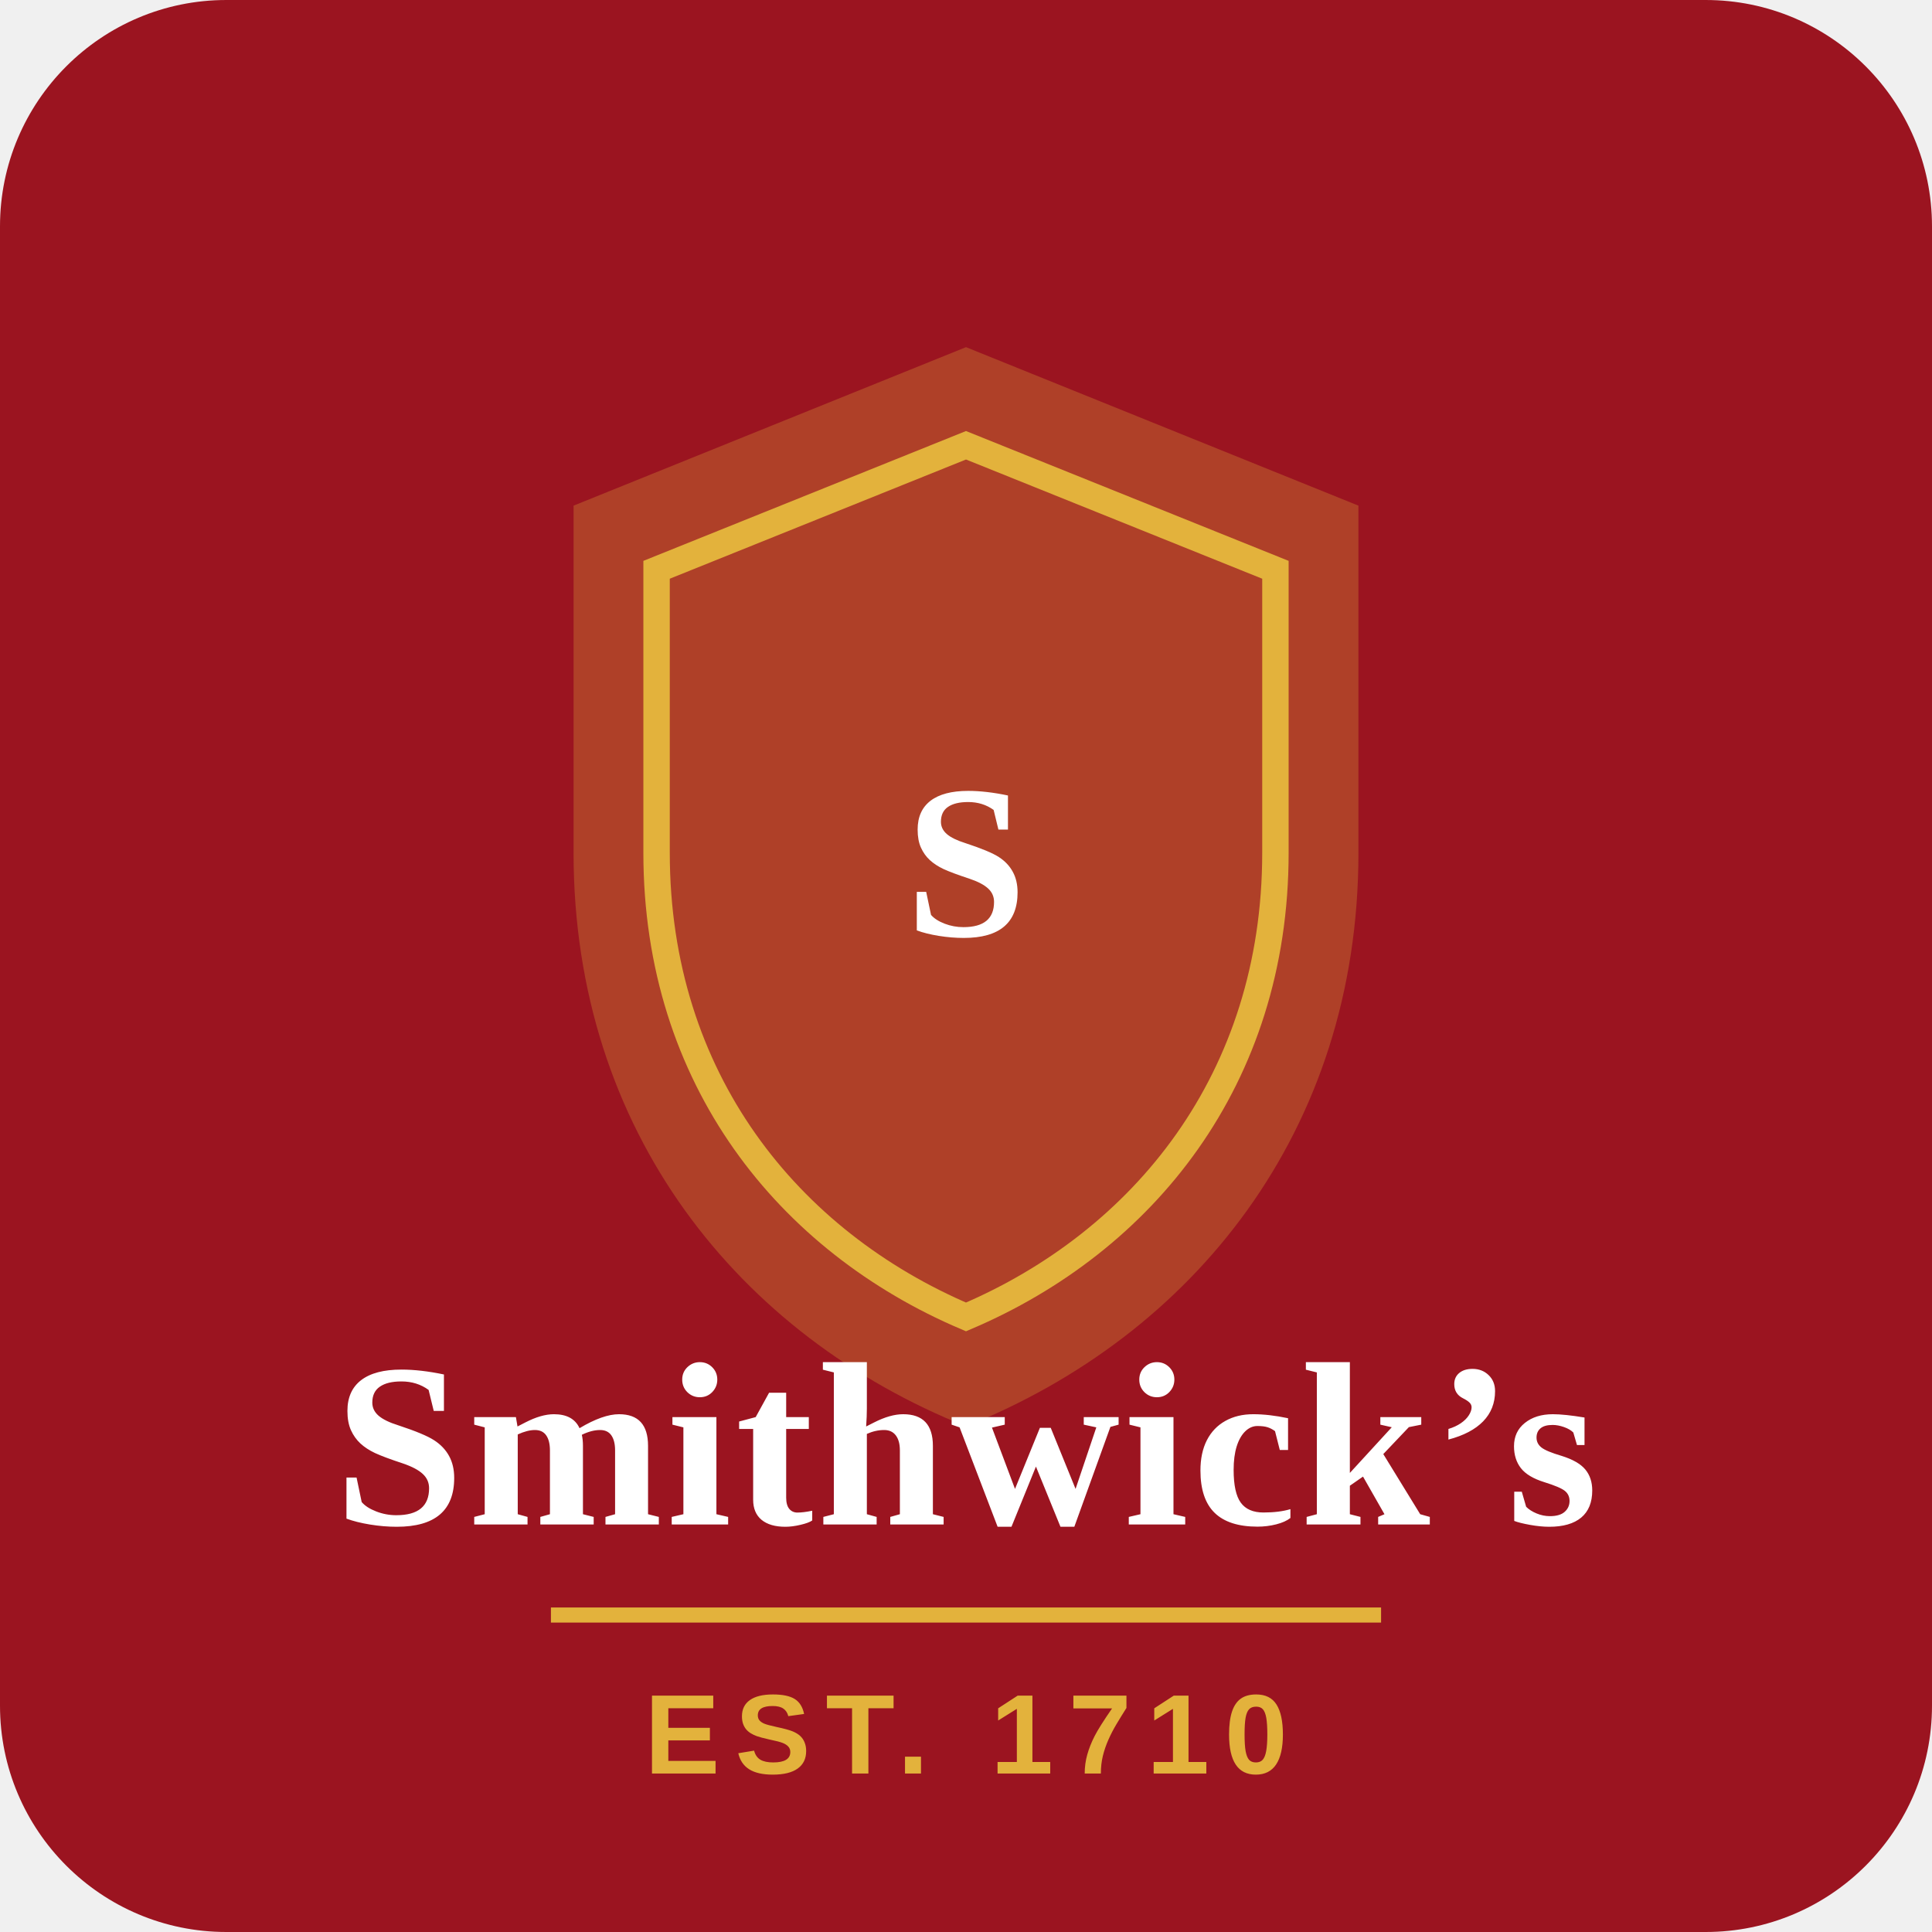
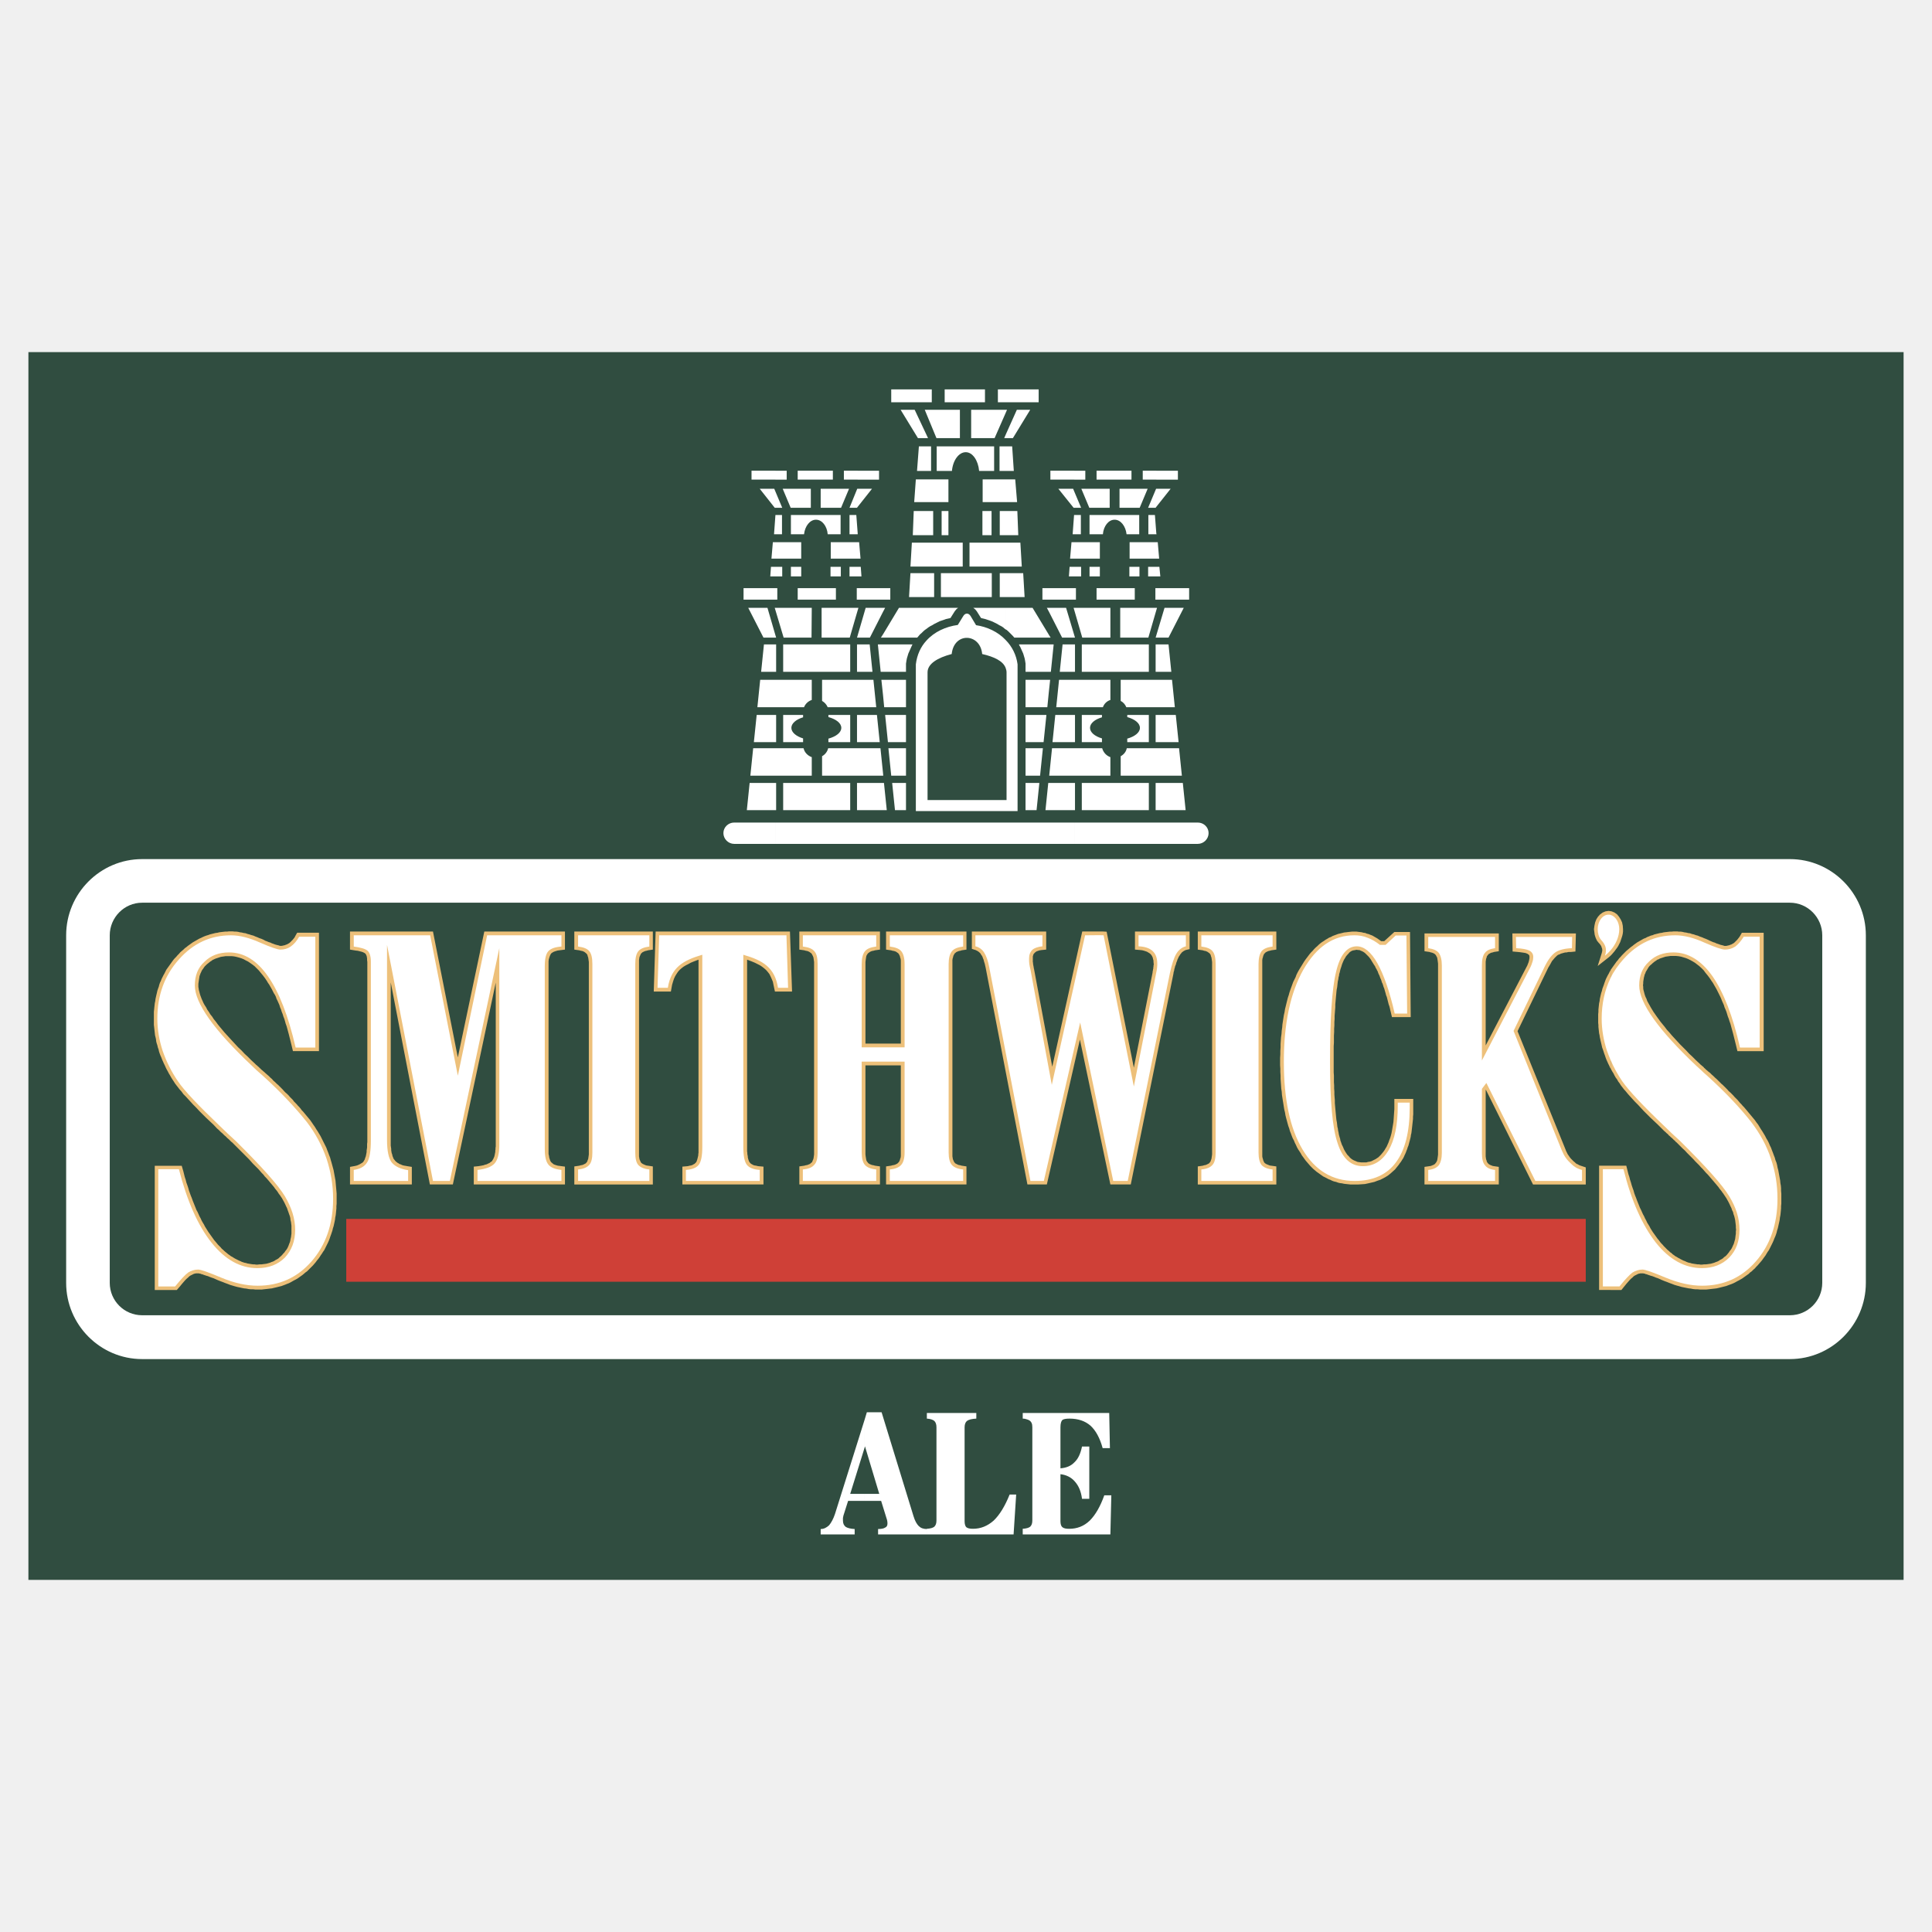
- <svg xmlns="http://www.w3.org/2000/svg" viewBox="0 0 512 512" role="img" aria-label="Smithwick's Irish Red Ale">
-   <rect width="512" height="512" rx="60" fill="#9b1420" />
-   <g fill="#e3b23c">
-     <path d="M256 92 l104 42 v92 c0 74 -44 128 -104 152 -60 -24 -104 -78 -104 -152 v-92 Z" opacity="0.28" />
-     <path d="M256 118 l82 33 v75 c0 60 -35 103 -82 123 -47 -20 -82 -63 -82 -123 v-75 Z" fill="none" stroke="#e3b23c" stroke-width="7" />
-   </g>
-   <g text-anchor="middle" font-family="Georgia, 'Times New Roman', serif" font-weight="700">
-     <text x="256" y="248" font-size="58" fill="#ffffff">S</text>
-     <text x="256" y="404" font-size="62" fill="#ffffff" letter-spacing="1">Smithwick’s</text>
-   </g>
-   <rect x="146" y="426" width="220" height="4" fill="#e3b23c" />
-   <g text-anchor="middle" font-family="Arial, Helvetica, sans-serif" font-weight="700">
-     <text x="256" y="470" font-size="30" fill="#e3b23c" letter-spacing="4">EST. 1710</text>
+ <svg xmlns="http://www.w3.org/2000/svg" width="2500" height="2500" viewBox="0 0 192.756 192.756">
+   <g fill-rule="evenodd" clip-rule="evenodd">
+     <path fill="#304d40" d="M2.834 35.13h187.088v122.495H2.834z" />
+     <path fill="#fff" d="M115.367 84.194v-2.128h4.139c.586 0 1.076.468 1.076 1.052s-.49 1.076-1.076 1.076zm0-3.367v-2.713h2.643l.281 2.713zm0-3.438v-2.736h2.268l.281 2.736zm0-3.345v-2.713h1.941l.281 2.713zm0-3.484v-2.736h1.566l.281 2.736zm0-3.531v-2.736h1.217l.279 2.736zm0-3.415v-.234l.818-2.736h1.918l-1.52 2.97zm0-2.736.07-.234h-.07zm0-1.052V58.68h3.273v1.146zm0-2.316v-.958h.305l.094.958zm0-1.777v-1.637h.141l.141 1.637zm0-2.432v-.07l.023.07zm0-2.736v-1.801h1.428zm0-2.712v-.889h2.152v.889zm-8.185 10.827h.164v1.146h-.164zm8.185-11.717v.889h-1.355v-.889zm0 1.801v1.801l-.07.094h-.748l.795-1.895zm0 4.467v.07h-.795v-1.918h.654zm0 .865v1.637h-2.666v-1.637zm0 2.456v.958h-.818v-.958zm0 2.128v1.146h-.094V58.68zm0 1.964v.234l-.795 2.736h-2.807v-2.97zm0 2.736-.07.234h.07zm0 .912v2.736h-.07v-2.736zm0 3.532v2.736h-2.994a1.22 1.22 0 0 0-.561-.631v-2.105zm0 3.508v2.713h-.07v-2.713zm0 3.321v2.736h-3.555v-1.941c.305-.164.537-.444.607-.795zm0 3.461v2.713h-.07v-2.713zm0 3.952v2.128h-8.186v-2.128zm-8.185-1.239v-2.713h.07v2.713zm0-3.438v-2.736h2.783c.117.421.422.748.818.888v1.848zm0-3.345v-2.713h.07v2.713zm0-3.484v-2.736h3.602v2.011a1.16 1.16 0 0 0-.748.725zm0-3.531v-2.736h.07v2.736zm0-3.415v-.234l.07.234zm0-2.736.795 2.736h2.807v-2.97h-3.602zm0-3.368v-.958h.68v.958zm0-1.777v-1.637h2.551v1.637zm0-2.432v-1.918h.656v1.918zm0-2.642v-1.614l.68 1.614zm0-2.806v-.889h1.1v.889zm2.222 10.827h3.812v1.146h-3.812zm-1.472 19.434h6.688v2.713h-6.688zm4.535-6.782h2.152v2.713h-2.152v-.351c.75-.211 1.264-.608 1.264-1.076s-.514-.865-1.264-1.076zm-4.535 0h2.01v.234c-.725.21-1.191.608-1.191 1.052s.467.842 1.191 1.053v.374h-2.01zm0-7.04h6.688v2.736h-6.688zm1.472-17.329h3.484v.889h-3.484zm-.724 3.696-.795-1.895h2.828v1.895zm5.027 0 .795-1.895h-2.807v1.895zm-5.004.724h4.957v1.918h-1.262c-.096-.818-.586-1.45-1.193-1.45s-1.1.632-1.17 1.45h-1.332zm1.029 5.169h-1.029v.958h1.029zm2.946 0h1.006v.958h-1.006zm-8.045 2.128h2.549v1.146h-2.549zm2.549-11.717v.889h-2.385v-.889zm0 2.082v1.614h-.07l-1.52-1.895h1.475zm0 2.338v1.918h-.164l.141-1.918zm0 2.713v1.637h-.42l.141-1.637zm0 2.456v.958h-.537l.07-.958zm0 4.092v.234l-.07-.234zm0 2.736-.818-2.736h-1.73v.351l1.334 2.619h1.215zm0 .912v2.736h-1.449l.281-2.736zm0 3.532v2.736h-1.801l.281-2.736zm0 3.508v2.713h-2.174l.279-2.713zm0 3.321v2.736h-2.502l.281-2.736zm0 3.461v2.713h-2.549v-2.713zm0 3.952v2.128h-2.549v-2.128zm-2.549-12.933v-1.31h.141zm0-2.104v-2.736h.492l-.281 2.736zm0-3.415v-.304l.188.304zm-.631-4.934h.631v1.146h-.631zm.631 1.964v.351l-.188-.351zm0 2.666-1.613-2.666h-2.689v2.152l.094.046.164.141.164.164.141.14.162.164.141.164h3.438v-.305zm0 .982v2.736h-2.314v-.818l-.047-.304-.047-.234-.07-.234-.07-.234-.094-.21-.094-.21-.094-.21-.117-.21-.021-.07h2.968zm0 3.532v1.31l-.141 1.427h-2.174v-2.736zm0 10.29v2.713h-.326l.279-2.713zm0 3.952v2.128h-4.303v-2.128zm-4.303-1.146v-1.099h.094V67.076c0-.164-.047-.304-.094-.444v-2.783a4.22 4.22 0 0 1 1.193 2.432v14.64zm0-21.352v-2.385h1.754l.141 2.385zm0-3.04v-2.385h1.473l.141 2.385zm0-3.133v-2.409h1.17l.094 2.409zm0-3.298v-2.269h.959l.188 2.269zm0-3.11v-2.455h.654l.164 2.455zm0-3.274v-.328l1.123-2.502h1.332l-1.73 2.83zm0-2.502.141-.328h-.141zm0-1.076v-1.287h3.297v1.287zm3.367 37.979h-1.379v2.713h1.1zm.352-3.461h-1.73v2.736h1.449zm.351-3.321h-2.082v2.713h1.801zm-4.07-32.483v1.287h-.771v-1.287zm0 2.034v.328l-1.1 2.502h-2.338v-2.83zm0 2.502-.141.328h.141zm0 1.147v2.455h-.607v-2.455zm0 3.297v2.269h-2.291v-2.269zm0 3.157v2.409h-.584v-2.409zm0 3.157v2.385h-3.602v-2.385zm0 3.04v2.385h-.584v-2.385zm0 3.461v2.152l-.094-.07-.164-.141-.186-.117-.188-.093-.188-.117-.188-.094-.188-.094-.209-.093-.188-.07-.211-.07-.211-.07-.186-.047-.211-.047-.047-.023-.398-.631-.047-.07-.047-.047-.047-.07-.047-.047-.068-.047-.047-.047-.07-.047zm0 3.204c-.771-.818-1.848-1.31-2.947-1.473l-.561-.936c-.21-.304-.514-.281-.701 0l-.561.912c-1.193.164-2.339.678-3.134 1.567V80.92h7.904v-1.099h-7.788V67.076c0-.842.982-1.45 2.409-1.824.234-2.222 2.853-2.082 3.041 0 1.215.28 2.08.702 2.338 1.38zm0 18.218v2.128h-7.904v-2.128zm-7.904-19.317v-2.105h3.181-.023l-.047.047-.07.047-.047.047-.046.047-.047.07-.047.047-.046.07-.398.631-.047.023-.21.047-.211.047-.187.07-.21.07-.21.07-.187.093-.187.094-.187.094-.188.117-.187.093-.187.117-.187.141zm0-3.181v-2.385h.772v2.385zm0-3.04v-2.385h3.625v2.385zm0-3.133v-2.409h.678v2.409zm0-3.298v-2.269h2.199v2.269zm0-3.11v-2.455h.468v2.455zm0-3.274v-.351l.164.351zm0-2.432 1.005 2.432h2.339v-2.83h-3.344zm0-1.146v-1.287h.538v1.287zm1.824-1.286h4.021v1.287H94.25zm-.795 5.683h5.729v2.455h-1.496c-.094-1.052-.654-1.871-1.333-1.871-.702 0-1.287.819-1.38 1.871h-1.521v-2.455zm1.17 6.454h-.679v2.409h.679zm3.391 0h.912v2.409h-.912zm-4.141 6.197h5.076v2.385h-5.076zm-1.449-18.334v1.287h-3.508v-1.287zm0 2.034v.397l-.164-.397zm0 2.479-1.169-2.479h-1.403l1.73 2.83h.842zm0 1.17v2.455h-.935l.187-2.455zm0 3.297v2.269H91.21l.164-2.269zm0 3.157v2.409H91.07l.093-2.409zm0 3.157v2.385h-1.59l.141-2.385zm0 3.04v2.385h-1.731l.141-2.385zm0 3.461v2.105l-.14.093-.164.141-.163.164-.164.14-.141.164-.14.164h-3.415v-.327l1.591-2.643zm0 3.274V80.92h-1.052V66.28c.117-.958.49-1.754 1.052-2.362m0 18.148v2.128h-4.327v-2.128zm-4.327-1.239v-2.713h.094l.281 2.713zm0-3.438v-.257l.023.257zm0-8.045v-1.52h2.292v2.736h-2.175zm0-2.315v-2.736h2.947l-.046.07-.094.21-.093.21-.094.21-.094.21-.07.234-.07.234-.047.234-.047.304v.819h-2.292zm0-5.987.211-.398h-.211zm0-1.216V58.68h.726v1.146zm.912 18.288h1.38v2.713h-1.099zm-.374-3.461h1.754v2.736h-1.473zm-.327-3.321h2.081v2.713H88.59zm-.211-12.652v1.146h-2.525V58.68zm0 1.964v.398l-1.31 2.572h-1.216v-.234l.795-2.736zm0 2.643-.21.327h.21zm0 1.005v2.736h-.233l-.281-2.736zm0 3.532v1.52l-.164-1.52zm0 9.307v.257h-2.525v-2.736h2.269zm0 .983v2.713h-2.525v-2.713zm0 3.952v2.128h-2.525v-2.128zm-2.525-8.022v-2.713h1.918l.28 2.713zm0-3.484v-2.736h1.567l.281 2.736zm0-3.531v-2.736h1.193l.28 2.736zm0-6.151.07-.234h-.07zm0-3.368v-.958h.304l.07.958zm0-1.777v-1.637h.141l.14 1.637zm0-2.432v-.07zm0-2.736v-1.801H87zm0-2.712v-.889h2.128v.889zm0-.89v.889h-1.38v-.889zm0 1.801v1.801l-.07.094h-.748l.771-1.895zm0 4.467v.07h-.818v-1.918h.678zm0 .865v1.637h-2.689v-1.637zm0 2.456v.958h-.818v-.958zm0 2.128v1.146h-.094V58.68zm0 1.964v.234l-.795 2.736h-2.807v-2.97zm0 2.736-.07.234h.07zm0 .912v2.736h-.07v-2.736zm0 3.532v2.736h-2.993a1.35 1.35 0 0 0-.562-.631v-2.105zm0 3.508v2.713h-.07v-2.713zm0 3.321v2.736h-3.555v-1.941a1.24 1.24 0 0 0 .608-.795zm0 3.461v2.713h-.07v-2.713zm0 3.952v2.128h-8.208v-2.128zm-8.209-1.239v-2.713h.07v2.713zm0-3.438v-2.736h2.806c.094.421.421.748.819.888v1.848zm0-3.345v-2.713h.07v2.713zm0-3.484v-2.736h3.625v2.011a1.25 1.25 0 0 0-.772.725zm0-3.531v-2.736h.07v2.736zm0-3.415v-.234l.07.234zm0-2.736.819 2.736h2.782l.024-2.97h-3.625zm0-1.052V58.68h.187v1.146zm0-2.316v-.958h.678v.958zm0-1.777v-1.637h2.572v1.637zm0-2.432v-1.918h.655v1.918zm0-2.642v-1.614l.678 1.614zm0-2.806v-.889h1.123v.889zm2.222 10.827h3.812v1.146h-3.812zm-1.45 19.434h6.688v2.713h-6.688zm4.513-6.782h2.175v2.713H82.65v-.351c.772-.211 1.287-.608 1.287-1.076s-.515-.865-1.287-1.076zm-4.513 0h1.987v.234c-.701.21-1.169.608-1.169 1.052s.468.842 1.169 1.053v.374h-1.987zm0-7.04h6.688v2.736h-6.688zm1.45-17.329h3.508v.889h-3.508zm-.702 3.696-.795-1.895h2.806v1.895zm5.029 0 .795-1.895h-2.83v1.895zm-5.005.724h4.958v1.918h-1.286c-.07-.818-.562-1.45-1.169-1.45s-1.099.632-1.193 1.45h-1.31zm1.029 5.169h-1.029v.958h1.029zm2.923 0h1.029v.958h-1.029zm-5.496-9.589v.889H74.98v-.889zm0 2.082v1.614h-.07l-1.497-1.895h1.45zm0 2.338v1.918h-.14zm0 2.713v1.637h-.397l.14-1.637zm0 2.456v.958h-.515l.07-.958zm0 2.128v1.146h-3.181V58.68zm0 1.964v.234l-.07-.234zm0 2.736-.795-2.736h-1.918l1.52 2.97h1.193zm0 .912v2.736h-1.426l.28-2.736zm0 3.532v2.736h-1.801l.281-2.736zm0 3.508v2.713h-2.152l.281-2.713zm0 3.321v2.736h-2.502l.281-2.736zm0 3.461v2.713h-2.853l.28-2.713zm0 3.952v2.128H73.25c-.585 0-1.076-.491-1.076-1.076s.491-1.052 1.076-1.052z" />
+     <path fill="#edc07a" d="M160.689 128.697v-12.395h1.566l.141.561.07.281.094.281.07.279.092.281.07.258.094.279.094.258.07.258.094.258.094.232.094.258.094.234.094.232.092.234.117.234.094.211.094.209.117.211.094.211.117.211.094.209.117.188.115.188.094.188.117.188.117.186.117.164.117.164.117.164.117.164.139.164.117.162.117.141.141.141.117.141.117.117.139.141.117.117.141.115.117.117.141.094.117.117.141.094.117.094.139.07.141.092.141.07.117.07.141.07.141.07.139.047.141.07.117.047.141.047.141.023.141.047.141.023.139.023.164.023.141.023h.141l.141.023h.164l.186-.023h.188l.188-.023.164-.023.164-.023.162-.047.164-.047.164-.07.141-.047.141-.07.139-.094.141-.07.141-.092.117-.117.141-.094.117-.117.117-.141.094-.117.092-.141.094-.115.094-.141.07-.141.07-.164.07-.141.047-.164.047-.164.047-.162.023-.188.023-.188.023-.164v-.209l.023-.188-.023-.188v-.188l-.023-.211-.023-.186-.023-.188-.047-.211-.047-.188-.07-.188-.047-.209-.094-.188-.07-.211-.094-.188-.094-.209-.094-.188-.115-.211-.117-.211-.07-.094-.07-.117-.07-.092-.07-.117-.094-.117-.094-.141-.094-.117-.115-.141-.094-.139-.117-.141-.117-.141-.141-.164-.117-.141-.141-.164-.141-.162-.139-.164-.164-.188-.164-.164-.164-.188-.164-.188-.186-.186-.164-.188-.188-.188-.211-.211-.188-.209-.209-.211-.211-.211-.211-.211-.211-.232-.232-.211-.234-.234-.234-.234-.07-.07-.07-.07-.092-.068-.07-.094-.094-.07-.094-.094-.094-.094-.117-.094-.094-.094-.117-.094-.094-.117-.117-.092-.117-.117-.139-.117-.117-.117-.117-.117-.398-.396-.373-.352-.375-.352-.326-.326-.328-.328-.305-.328-.279-.303-.281-.281-.258-.281-.232-.256-.211-.234-.211-.258-.188-.209-.164-.211-.162-.211-.117-.188-.141-.186-.117-.211-.141-.188-.117-.211-.092-.188-.117-.188-.117-.209-.047-.117v-9.822l.117-.164.115-.164.117-.163.117-.163.117-.165.141-.163.117-.164.141-.14.141-.164.139-.141.164-.164.141-.14.141-.117.164-.14.141-.117.162-.117.141-.117.164-.117.164-.117.162-.093.164-.094.164-.094.164-.093.188-.07.164-.094.186-.07.164-.07.188-.047.164-.07.188-.047.186-.046.188-.047.188-.023.188-.047.186-.023.211-.023.188-.023h.188l.211-.023h.374l.164.023h.188l.164.023.188.047.186.023.188.047.188.023.188.07.209.047.188.07.188.047.211.093.209.07.211.093.188.07.211.094.188.093.162.07.164.07.164.047.141.07.141.047.139.046.117.047.094.023.094.023.094.023.07.023.07.023h.164l.117-.023.094-.023.115-.023.094-.047.094-.023.117-.07.094-.047.094-.07.094-.094.094-.094.094-.093.092-.117.094-.117.094-.141.188-.327h2.176v11.81h-2.619l-.141-.584-.07-.281-.07-.281-.07-.279-.07-.281-.07-.258-.07-.258-.07-.256-.07-.258-.094-.258-.07-.234-.092-.232-.07-.234-.07-.234-.094-.232-.094-.211-.07-.234-.094-.211-.094-.211-.07-.186-.094-.211-.094-.188-.092-.188-.094-.186-.094-.188-.094-.164-.094-.164-.094-.164-.094-.162-.117-.164-.092-.141-.094-.141-.211-.281-.211-.256-.188-.258-.209-.211-.234-.211-.211-.162-.211-.164-.232-.141-.211-.117-.234-.117-.234-.094-.232-.07-.234-.07-.258-.046-.234-.024h-.584l-.164.024-.164.023-.162.023-.141.047-.141.047-.141.046-.141.047-.117.07-.139.047-.117.093-.117.07-.117.094-.117.094-.094.094-.117.094-.094.092-.092.117-.07.117-.07.117-.07.117-.07.117-.047.141-.07.139-.023.117-.047.164-.023.141-.023.141-.023.164v.162l-.023.164.023.141v.158l.023.164.047.164.047.186.047.164.07.188.094.188.07.209.115.211.117.211.117.211.141.234.141.232.164.234.164.234.186.256.188.258.211.258.211.258.209.279.258.281.234.281.258.279.279.305.281.305.305.303.303.305.305.328.326.303.352.352.352.326.07.07.07.07.07.047.07.07.068.047.047.047.047.047.023.047.047.023.047.047.117.117.094.07.07.07.094.07.117.092.162.164.164.141.164.164.164.141.164.164.141.139.162.164.164.141.141.141.164.164.141.141.139.162.164.141.141.141.141.141.141.164.141.139.141.141.139.164.117.141.141.141.117.141.141.141.117.139.139.164.117.141.117.141.117.141.117.141.117.139.117.141.117.141.162.234.164.211.141.232.141.234.141.211.141.234.139.232.117.234.141.234.117.234.094.232.117.234.094.258.092.232.094.258.094.234.07.258.094.232.07.258.047.258.07.256.047.258.047.258.047.258.047.256.023.258.047.258.021.256v.258l.025.281v1.006l-.025.232v.234l-.021.234-.023.234-.023.209-.047.234-.023.211-.047.234-.047.209-.047.211-.047.211-.07.211-.047.209-.07.211-.07.188-.094.211-.07.186-.094.211-.092.188-.094.188-.094.188-.094.186-.117.164-.117.188-.094.164-.139.188-.117.162-.117.164-.141.164-.141.164-.141.164-.141.141-.139.162-.164.141-.141.141-.164.117-.141.141-.164.117-.162.115-.164.117-.164.117-.164.094-.164.094-.186.094-.164.094-.188.094-.164.07-.188.068-.186.07-.188.07-.188.047-.188.047-.188.047-.186.047-.211.047-.188.023-.211.023-.209.023-.188.023-.211.023h-.656l-.234-.023h-.211l-.232-.023-.234-.047-.211-.023-.234-.047-.234-.047-.232-.047-.234-.07-.258-.07-.232-.07-.234-.092-.258-.094-.234-.094-.256-.094-.234-.094-.211-.094-.211-.094-.209-.07-.164-.07-.188-.07-.164-.045-.141-.047-.139-.047-.117-.047-.117-.023-.094-.047h-.07l-.07-.023h-.281l-.092.023-.117.023-.094.047-.094.047-.094.047-.094.047-.094.068-.117.117-.141.117-.139.141-.164.188-.164.188-.188.232-.303.375h-1.078zm0-33.348.117-.117.139-.164.141-.164.117-.164.141-.187.117-.187.094-.187.094-.187.07-.21.07-.21.068-.21.047-.21.025-.211v-.233l-.025-.351-.068-.328-.141-.304-.164-.257-.188-.234-.258-.187-.279-.117-.117-.023zm-12.464 19.643v.375l.023.164.023.141.047.117.023.115.047.07.047.07.047.047.045.047.072.047.092.047.117.047.117.047.141.023.469.07v1.754h-7.414v-1.754l.49-.07.141-.023.117-.047.117-.047.094-.047.07-.047.045-.047.049-.07.045-.047.047-.094.047-.092.023-.117.023-.141.023-.164.023-.164V96.144l-.023-.188-.023-.163-.023-.141-.023-.117-.047-.093-.047-.07-.021-.07-.072-.07-.045-.047-.07-.047-.094-.046-.117-.047-.117-.023-.141-.047-.49-.07v-1.777h7.414v1.777l-.469.07-.141.047-.117.023-.117.047-.07.046-.094.047-.045.047-.047.07-.047.047-.047.07-.023.116-.047.117-.023.141-.023.163v8.351l4.139-7.952.023-.046.023-.07.023-.047.023-.07.023-.047.023-.07.023-.047v-.07l.023-.047.023-.07v-.094l.023-.047v-.257l-.023-.047-.023-.047-.023-.023-.023-.023-.047-.023-.047-.047-.07-.023-.094-.046-.115-.023-.141-.023-.164-.023-.164-.023-.211-.023-.537-.047-.023-1.8h6.338l-.047 1.8-.445.047h-.232l-.117.023-.094.023h-.117l-.094.023-.094.023-.07.023-.094.023-.07.023-.07.023-.07.047-.068.023-.07.023-.047.023-.117.094-.094.093-.117.117-.117.141-.141.164-.115.211-.117.211-.141.232-3.064 6.338 4.771 11.764.07.188.094.186.07.141.115.164.094.141.117.141.141.141.141.139.094.07.094.094.094.07.117.047.115.07.117.047.141.047.422.141v1.707h-5.262l-4.701-9.447-.023.021v6.24zm12.464-24.086v4.443l-.023.023-.164.14-1.1.865.398-1.263.023-.093.023-.07v-.094l.023-.07-.023-.07v-.07l-.023-.046-.023-.07-.023-.07-.023-.07-.047-.07-.047-.07-.07-.094-.07-.07-.094-.117-.094-.117-.068-.14-.072-.164-.045-.141-.049-.164-.021-.187-.023-.164-.023-.187.047-.351.07-.328.117-.304.162-.257.211-.234.258-.187.279-.117.305-.047zm0 5.893v9.799l-.047-.07-.094-.211-.094-.186-.094-.211-.094-.211-.07-.188-.07-.211-.07-.186-.068-.211-.07-.211-.07-.188-.047-.209-.047-.211-.047-.188-.047-.211-.047-.211-.023-.186-.047-.211-.023-.211-.023-.211-.023-.209v-.188l-.023-.211v-.865l.023-.234v-.211l.023-.232.023-.211.023-.211.047-.209.023-.211.047-.211.047-.211.047-.186.07-.211.047-.211.07-.188.07-.188.07-.209.068-.188.07-.188.094-.188.094-.188.094-.162.094-.188zm0 19.504v12.395h-1.146v-12.395zm-21.585-6.664h1.895v1.542l-.023.232v.211l-.023.211-.023.211-.023.209-.023.211-.023.188-.023.211-.023.188-.047.186-.023.188-.045.188-.049.188-.045.164-.047.186-.047.164-.07.164-.047.164-.07.164-.047.139-.07.164-.07.141-.07.164-.07.141-.094.141-.07.117-.092.139-.094.117-.094.141-.188.234-.188.234-.234.209-.209.188-.234.188-.258.164-.258.141-.279.139-.281.094-.305.117-.303.07-.305.07-.326.07-.328.023-.352.023h-.772l-.211-.023-.209-.023-.211-.023-.211-.047-.211-.023-.186-.047-.188-.07-.211-.047-.188-.07-.188-.094-.186-.07-.164-.092-.188-.094-.188-.094-.164-.117-.162-.117-.164-.117-.164-.117-.164-.141-.164-.139-.141-.141-.162-.164-.141-.164-.141-.164-.141-.162-.141-.188-.115-.164-.141-.188-.117-.211-.117-.186-.141-.211-.117-.211-.094-.211-.117-.232-.094-.234-.115-.211-.094-.234-.094-.256-.094-.234-.07-.258-.094-.258-.07-.256-.07-.258-.07-.258-.07-.279-.045-.281-.07-.281-.047-.279-.047-.305-.047-.281-.047-.303-.047-.305-.023-.328-.047-.303-.023-.328-.023-.328-.023-.326v-.328l-.023-.35v-.328l-.023-.352v-.725l.023-.352v-.35l.023-.352v-.326l.023-.352.023-.328.047-.326.023-.328.047-.326.023-.305.047-.305.047-.303.047-.305.07-.305.047-.303.07-.281.068-.281.07-.279.07-.281.094-.281.07-.258.094-.279.094-.258.094-.258.092-.256.117-.234.117-.234.094-.256.117-.234.117-.211.141-.234.117-.187.141-.233.115-.188.141-.21.141-.187.141-.187.141-.188.141-.164.164-.164.139-.164.164-.163.164-.141.141-.14.164-.141.162-.117.188-.117.164-.117.164-.093.188-.117.186-.07.164-.094.188-.07.188-.07.188-.07.209-.046.188-.047.188-.047.211-.023.186-.023.211-.023.211-.023h.397l.164.023.188.023.188.023.164.047.186.023.164.07.188.046.164.07.188.07.164.094.162.094.164.093.164.117.164.117.07.047h.303l1.006-.912h1.566l.07 8.49h-1.871l-.115-.492-.047-.186-.047-.211-.047-.188-.07-.188-.047-.188-.047-.186-.047-.188-.047-.188-.07-.164-.047-.188-.047-.162-.047-.164-.047-.164-.068-.164-.049-.164-.045-.141-.07-.139-.047-.164-.047-.141-.07-.141-.047-.141-.047-.117-.07-.139-.047-.117-.047-.141-.07-.117-.047-.117-.07-.094-.047-.117-.047-.093-.07-.094-.115-.187-.117-.188-.094-.164-.117-.164-.117-.14-.117-.117-.117-.117-.094-.094-.115-.093-.117-.07-.094-.047-.117-.047-.094-.047-.094-.023h-.117l-.092-.023-.141.023-.117.023-.141.023-.117.047-.117.07-.117.093-.094.117-.115.117-.117.141-.094.163-.117.188-.094.21-.094.234-.07.232-.094.281-.07.305-.047.141-.023.186-.047.164-.021.188-.047.188-.023.186-.023.211-.023.211-.047.234-.023.211-.023.256-.023.234-.023.258-.023.256-.023.258v.281l-.023.281-.023.303-.023.281v.303l-.023.328v.328l-.023.326v.328l-.023.352v.702l-.023.373v2.596l.023.328v.654l.023.328v.305l.023.303v.281l.023.305.023.279v.281l.023.258.023.256.023.258.023.258.023.234.023.232.023.211.047.234.023.211.023.209.047.188.023.188.045.188.025.164.045.186.047.164.047.141.023.164.047.117.094.279.117.234.094.234.117.211.117.186.115.164.141.141.117.141.141.117.141.094.141.07.164.068.162.07.164.023.188.023h.538l.164-.047.164-.023.164-.047.141-.068.139-.07.141-.07.141-.094.141-.094.117-.117.141-.141.117-.141.115-.141.117-.162.094-.164.117-.188.094-.211.094-.211.07-.209.094-.234.07-.234.068-.256.047-.258.047-.281.047-.279.047-.281.023-.305.023-.326.023-.328.023-.328v-1.023zm-36.598 8.535-4.164-21.609-.047-.21-.047-.21-.07-.211-.045-.187-.07-.164-.047-.14-.07-.117-.07-.094-.047-.094-.07-.07-.07-.07-.094-.07-.07-.046-.094-.047-.094-.047-.374-.117V92.94h7.415v1.801l-.469.047-.141.023-.117.023-.117.047-.092.023-.07.047-.07.046-.047.047-.047.047-.047.046-.047.07-.023.047-.023.094-.023.07v.584l.023.047v.14l.023.07v.069l.023.047v.069l.023.07v.07l.023.07 1.824 9.775 2.992-13.494h2.059l.375.023 2.713 13.564 1.871-9.494v-.07l.021-.07v-.047l.023-.07v-.07l.025-.047v-.14l.021-.047v-.14l.023-.047v-.116l-.023-.188v-.136l-.047-.164-.023-.117-.047-.117-.068-.117-.07-.094-.07-.07-.094-.07-.117-.07-.117-.07-.141-.047-.141-.047-.186-.047-.188-.023-.539-.047v-1.8h5.449v1.754l-.396.094-.094.047-.094.047-.094.07-.094.07-.07.093-.094.117-.07.117-.047.07-.045.07-.023.07-.047.093-.047.094-.023.093-.047.117-.047.118-.023.117-.047.117-.047.115-.023.117-.047.141-.023.164-.047.141-.023.164-4.256 21.023h-2.035l-3.039-14.453-3.299 14.453zm-12.63-14.055v-8.303l-.023-.164-.047-.14-.023-.117-.047-.093-.046-.094-.047-.07-.047-.046-.07-.047-.093-.07-.094-.047-.14-.046-.141-.023-.164-.047-.491-.07V92.94h8.021v1.801l-.468.07-.14.047-.141.023-.117.046-.117.047-.07.047-.07.07-.07.046-.024.07-.046.07-.047.094-.023.117-.046.14-.023.164v19.574l.023.141.023.141.047.117.047.092.023.07.047.047.046.07.07.047.094.047.093.047.117.047.14.023.164.047.468.07v1.801h-8.021v-1.801l.491-.07.164-.047.141-.023.14-.047.094-.047.093-.047.07-.07.047-.047.047-.047.046-.094.047-.092.023-.117.047-.117.023-.164v-9.051h-3.531v8.887l.023.188.023.141.023.141.023.117.047.092.047.07.046.047.047.07.07.047.07.047.117.047.119.046.14.023.164.047.491.07v1.801h-8.044v-1.801l.491-.07.164-.047.14-.023.117-.047.117-.047.07-.047.07-.07.07-.047.046-.047.023-.094.047-.092.047-.117.023-.117.023-.164.023-.164V95.98l-.023-.164-.023-.164-.023-.14-.047-.117-.047-.093-.047-.094-.047-.07-.046-.046-.07-.047-.094-.07-.094-.047-.117-.046-.14-.023-.164-.047-.491-.07V92.94h8.044v1.801l-.491.07-.164.047-.138.023-.117.046-.094.047-.093.07-.07.047-.047.046-.046.07-.047.07-.047.094-.023.117-.023.14-.023.164-.023.187v8.139h3.529zm-12.768-6.174-.117-.281-.116-.258-.117-.232-.164-.211-.164-.188-.187-.164-.21-.164-.21-.139-.233-.117-.281-.141-.28-.117-.304-.117-.187-.07v19.131l.023.139v.117l.023.117.023.117v.094l.023.094.023.094.024.07.023.07.023.068.023.047.046.047v.023l.07.07.07.07.094.047.117.07.14.047.164.023.187.047.538.047v1.777h-8.091v-1.777l.538-.047.187-.047.14-.023.141-.047.117-.07.094-.047.07-.07.07-.07.023-.023.023-.047.023-.047.023-.068.023-.07.023-.07.023-.094.023-.094.023-.094.023-.117v-.117l.023-.117V95.747l-.188.07-.304.117-.28.117-.257.141-.234.117-.234.139-.21.164-.184.163-.163.188-.141.211-.141.232-.117.258-.093.281-.094.326-.117.656h-1.708l.187-5.988h13.4l.21 5.988h-1.708l-.14-.656zm-13.353 17.026v.397l.023.141.023.141.047.117.046.092.023.07.047.07.047.047.07.047.07.047.117.047.094.047.14.047.164.023.468.07v1.801H57.3v-1.801l.491-.07.164-.047.14-.023.117-.047.094-.047.093-.047.07-.047.047-.07.046-.047.047-.094.023-.092.047-.094.023-.141.023-.164.023-.164v-19.2l-.023-.164-.023-.164-.023-.14-.047-.117-.023-.117-.047-.07-.046-.07-.07-.046-.047-.047-.093-.07-.094-.047-.117-.046-.14-.023-.164-.047-.491-.07V92.94h7.834v1.801l-.468.07-.164.047-.117.023-.117.046-.094.047-.093.047-.07.07-.047.046-.047.07-.023.07-.046.094-.047.117-.023.14-.023.164zm62.183 0v.397l.023.141.047.141.023.117.047.092.023.07.047.07.047.047.07.047.07.047.117.047.115.047.117.047.164.023.492.07v1.801h-7.836v-1.801l.492-.07.141-.047.141-.023.115-.047.094-.047.094-.047.07-.047.047-.07.047-.047.047-.094.023-.092.047-.094.023-.141.023-.164.023-.164v-19.2l-.023-.164-.023-.164-.023-.14-.047-.117-.023-.117-.047-.07-.047-.07-.047-.046-.07-.047-.094-.07-.094-.047-.115-.046-.141-.023-.141-.047-.492-.07V92.94h7.836v1.801l-.492.07-.164.047-.117.023-.115.046-.094.047-.094.047-.047.07-.07.046-.047.07-.023.07-.047.094-.023.117-.047.14-.023.164v19.179zm-91.018 3.203v-1.754l.515-.094.187-.047.164-.07.14-.07.117-.07.117-.07.094-.094.07-.115.023-.047.047-.07.023-.094.023-.07.047-.117.023-.094.023-.117.023-.117.023-.141v-.139l.023-.141.023-.164v-.352l.024-.186V95.98l-.024-.187v-.164l-.023-.14-.023-.117-.047-.094-.023-.07-.047-.047-.023-.023-.047-.046-.092-.047-.094-.047-.141-.046-.187-.047-.187-.047-.21-.023-.562-.094V92.94h8.279l2.479 12.558L48.32 92.94h8.045v1.801l-.538.07-.187.023-.164.047-.14.046-.117.047-.117.07-.07.047-.047.046-.046.07-.047.094-.047.117-.046.14-.047.164-.023.187v19.222l.047.211.023.164.046.141.047.141.047.092.07.094.07.047.07.07.094.07.117.047.14.047.164.047.188.023.514.07v1.777h-9.097v-1.777l.467-.047.141-.023.14-.023.117-.023.117-.023.117-.047.093-.023.093-.023.094-.047.093-.047.07-.023.07-.047.047-.047.07-.047.047-.023.046-.047.023-.045.046-.07.024-.047.046-.07.023-.07.047-.094.023-.07.023-.094.023-.117.023-.117.023-.117v-.115l.023-.141v-.141l.023-.141V98.039l-4.28 20.135h-2.292l-3.905-20.158v16.276l.023.164.024.164v.141l.023.141.023.139.047.117.023.117.023.094.047.094.023.094.046.07.047.07.047.047.046.07.047.045.046.047.07.047.047.047.094.047.07.047.07.047.093.023.094.047.117.047.094.023.117.023.141.023.117.023.445.07v1.754zm-16.791-1.871.164.561.07.281.07.281.093.279.07.281.094.258.093.279.07.258.093.258.094.258.094.232.093.258.094.234.093.232.094.234.093.234.117.211.094.209.093.211.117.211.094.211.117.209.117.188.093.188.117.188.117.188.117.186.117.164.117.164.117.164.117.164.117.164.14.162.117.141.116.141.141.141.117.117.117.141.14.117.117.115.141.117.116.094.141.117.141.094.117.094.14.07.141.092.117.07.14.07.141.07.14.07.117.047.14.07.141.047.14.047.14.023.141.047.14.023.14.023.141.023.164.023h.14l.141.023h.141l.21-.023h.187l.164-.023.188-.023.164-.023.164-.047.164-.047.164-.07.14-.047.14-.07.14-.094.141-.07.141-.092.117-.117.117-.094.117-.117.117-.141.117-.117.093-.141.094-.115.094-.141.07-.141.07-.164.047-.141.07-.164.047-.164.023-.162.047-.188.023-.188.023-.164v-.793l-.023-.188-.023-.186-.047-.188-.023-.211-.047-.188-.07-.188-.07-.209-.07-.188-.07-.211-.094-.188-.094-.209-.093-.188-.117-.211-.117-.211-.07-.094-.07-.117-.07-.092-.093-.117-.07-.117-.094-.141-.094-.117-.117-.141-.093-.139-.117-.141-.117-.141-.14-.164-.117-.141-.14-.164-.14-.162-.164-.164-.141-.188-.163-.164-.164-.188-.164-.188-.187-.186-.188-.188-.187-.188-.187-.211-.188-.209-.21-.211-.21-.211-.21-.211-.234-.232-.21-.211-.234-.234-.234-.234-.07-.07-.07-.07-.093-.068-.093-.094-.07-.07-.094-.094-.117-.094-.093-.094-.094-.094-.117-.094-.117-.117-.093-.092-.141-.117-.117-.117-.117-.117-.141-.117-.374-.396-.375-.352-.374-.352-.327-.326-.328-.328-.304-.328-.304-.303-.257-.281-.257-.281-.234-.256-.234-.234-.187-.258-.188-.209-.164-.211-.164-.211-.141-.188-.117-.186-.14-.211-.117-.188-.117-.211-.117-.188-.094-.188-.117-.209-.094-.188-.093-.211-.094-.186-.093-.211-.094-.211-.07-.188-.094-.211-.07-.186-.07-.211-.046-.211-.07-.188-.047-.209-.07-.211-.046-.188-.023-.211-.047-.211-.047-.186-.023-.211-.023-.211-.023-.211-.023-.209-.023-.188v-1.31l.023-.211.023-.232.023-.211.023-.211.047-.209.023-.211.047-.211.047-.211.046-.186.047-.211.07-.211.07-.188.047-.188.07-.209.093-.188.07-.188.094-.188.094-.188.093-.162.094-.188.093-.188.117-.164.117-.164.117-.163.117-.163.117-.165.117-.163.14-.164.141-.14.14-.164.14-.141.141-.164.164-.14.14-.117.141-.14.164-.117.14-.117.164-.117.164-.117.164-.117.164-.093.163-.094.164-.094.164-.093.164-.07.188-.094.164-.07.187-.07.164-.047.187-.07.188-.047.187-.046.187-.047.187-.023.187-.047.188-.023.187-.023.211-.023h.187l.188-.023h.374l.188.023h.164l.187.023.187.047.187.023.188.047.187.023.188.07.187.047.21.07.187.047.21.093.187.07.21.093.21.07.21.094.164.093.187.07.164.07.164.047.14.07.141.047.117.046.14.047.094.023.094.023.094.023.07.023.047.023h.187l.117-.023.094-.023.117-.023.093-.047.094-.023.117-.07.093-.047.093-.07.094-.094.094-.094.093-.093.094-.117.094-.117.07-.141.187-.327h2.175v11.81h-2.596l-.14-.584-.07-.281-.07-.281-.07-.279-.07-.281-.07-.258-.07-.258-.07-.256-.094-.258-.07-.258-.07-.234-.093-.232-.07-.234-.094-.234-.07-.232-.093-.211-.07-.234-.093-.211-.094-.211-.094-.186-.07-.211-.093-.188-.109-.167-.094-.186-.093-.188-.094-.164-.094-.164-.093-.164-.117-.162-.093-.164-.094-.141-.093-.141-.211-.281-.21-.256-.211-.258-.21-.211-.211-.21-.21-.162-.234-.164-.21-.141-.233-.117-.21-.117-.234-.094-.233-.07-.258-.07-.233-.046-.234-.024h-.608l-.14.024-.164.023-.164.023-.14.047-.141.047-.14.046-.14.047-.14.07-.117.047-.117.093-.117.07-.117.094-.117.094-.117.094-.094.094-.096.092-.093.117-.07.117-.094.117-.07.117-.047.117-.07.142-.047.139-.047.117-.023.164-.023.141-.023.141-.023.164-.023.162v.305l.023.141.023.164.046.164.047.186.046.164.07.188.07.188.094.209.094.211.117.211.14.211.117.234.164.232.14.234.188.234.164.256.21.258.187.258.21.258.234.279.234.281.257.281.257.279.28.305.281.305.281.303.327.305.304.328.328.303.351.352.351.326.07.07.07.07.07.047.07.07.047.047.07.047.047.047.023.047.047.023.047.047.117.117.093.07.07.07.094.07.094.092.187.164.164.141.164.164.164.141.14.164.164.139.164.164.164.141.14.141.164.164.141.141.14.162.14.141.164.141.14.141.14.164.141.139.14.141.117.164.14.141.14.141.117.141.14.141.117.139.117.164.14.141.117.141.117.141.116.141.117.139.117.141.117.141.164.234.141.211.164.232.14.234.141.211.14.234.14.232.117.234.117.234.117.234.117.232.117.234.093.258.094.232.093.258.094.234.07.258.07.232.07.258.07.258.07.256.046.258.047.258.047.258.047.256.023.258.023.258.023.256.023.258.023.281v1.006l-.023.232v.234l-.023.234-.023.234-.023.209-.047.234-.023.211-.047.234-.047.209-.046.211-.07.211-.047.211-.07.209-.07.211-.07.188-.07.211-.07.186-.094.211-.093.188-.094.188-.094.188-.093.186-.117.164-.117.188-.117.164-.117.188-.117.162-.14.164-.117.164-.14.164-.141.164-.14.141-.164.162-.141.141-.141.141-.163.117-.164.141-.141.117-.163.115-.164.117-.164.117-.164.094-.187.094-.164.094-.164.094-.187.094-.187.07-.164.068-.187.07-.188.07-.187.047-.187.047-.187.047-.21.047-.187.047-.21.023-.188.023-.21.023-.21.023-.187.023h-.654l-.21-.023h-.234l-.21-.023-.234-.047-.234-.023-.234-.047-.21-.047-.234-.047-.257-.07-.234-.07-.233-.07-.234-.092-.257-.094-.234-.094-.257-.094-.234-.094-.21-.094-.21-.094-.21-.07-.188-.07-.163-.07-.164-.045-.141-.047-.14-.047-.117-.047-.117-.023-.094-.047h-.07l-.07-.023h-.282l-.117.023-.093.023-.094.047-.094.047-.093.047-.093.047-.094.068-.117.117-.14.117-.141.141-.164.188-.163.188-.188.232-.327.375H15.44V116.31h2.689z" />
+     <path fill="#fff" d="M160.689 128.346v-11.693h1.285c.795 3.182 1.895 5.613 3.229 7.32 1.355 1.707 2.898 2.549 4.607 2.549 1.098 0 2.01-.35 2.711-1.051.703-.727 1.029-1.639 1.029-2.783 0-1.1-.326-2.199-1.029-3.344-.678-1.123-2.314-2.947-4.863-5.473a54 54 0 0 1-1.637-1.545c-2.129-2.033-3.508-3.508-4.164-4.443a12.7 12.7 0 0 1-1.168-2.127V97.57c.326-.678.748-1.262 1.262-1.847 1.428-1.614 3.158-2.409 5.193-2.409.842 0 1.822.234 2.898.725 1.076.468 1.754.702 2.059.702.35 0 .701-.094 1.029-.304q.455-.351.842-.982h1.59v11.061h-1.965c-.701-3.133-1.637-5.518-2.736-7.109-1.121-1.59-2.432-2.385-3.904-2.385-1.006 0-1.824.304-2.455.935-.633.584-.959 1.379-.959 2.362 0 1.754 1.916 4.443 5.729 8.045.234.211.398.352.49.445.094.094.281.279.562.514 1.777 1.613 3.273 3.18 4.42 4.654.865 1.146 1.52 2.338 1.941 3.625.443 1.285.654 2.619.654 3.998 0 2.525-.725 4.607-2.152 6.244-1.426 1.637-3.227 2.432-5.377 2.432-1.1 0-2.293-.256-3.602-.795-1.287-.537-2.059-.818-2.34-.818-.35 0-.701.117-1.006.305-.303.234-.725.678-1.285 1.379zm0-33.535c.514-.585.865-1.356.865-2.104 0-.702-.375-1.287-.865-1.427zm-12.839 20.205c0 .586.094 1.006.305 1.24.188.258.514.422 1.006.467v1.1h-6.666v-1.1c.492-.045.842-.209 1.053-.467.188-.258.305-.678.305-1.24V96.331c0-.584-.117-1.005-.305-1.263-.211-.257-.561-.397-1.053-.468v-1.123h6.666V94.6c-.492.07-.818.21-1.006.468-.211.234-.305.678-.305 1.263v9.472l4.842-9.309c.07-.14.141-.326.188-.49.07-.188.094-.375.094-.538 0-.281-.141-.491-.398-.631-.258-.117-.678-.21-1.309-.234l-.023-1.123h5.611l-.023 1.123c-.701.023-1.24.164-1.59.374-.375.234-.748.702-1.1 1.403l-3.133 6.478 4.816 11.928c.234.561.492.936.959 1.355.258.258.586.469 1.053.584v1.1h-4.654l-4.887-9.775-.445.586v6.382zm12.839-23.736v3.531c-.188.21-.375.397-.562.538.234-.678.047-1.099-.396-1.591-.211-.257-.328-.631-.328-1.052 0-.795.492-1.45 1.076-1.45.07 0 .14 0 .21.024m0 6.29v8.186a16 16 0 0 1-.375-.959c-.326-1.029-.514-2.082-.514-3.156.001-1.522.304-2.877.889-4.071m0 19.082v11.693h-.771v-11.693zm-21.234-6.64h1.191v.49c0 2.434-.467 4.258-1.379 5.473-.912 1.24-2.291 1.848-4.115 1.848-2.223 0-3.953-1.053-5.193-3.133-1.262-2.105-1.869-5.029-1.869-8.77 0-3.812.654-6.877 1.941-9.168 1.309-2.292 2.992-3.438 5.098-3.438.443 0 .889.07 1.285.234.445.164.842.397 1.264.725h.561l1.006-.936h1.076l.07 7.788h-1.24c-.514-2.244-1.1-3.904-1.73-5.027s-1.332-1.684-2.057-1.684c-.959 0-1.662.842-2.059 2.526-.422 1.707-.607 4.701-.607 9.004 0 3.857.232 6.57.748 8.092q.735 2.314 2.525 2.314c1.1 0 1.941-.537 2.572-1.59.607-1.053.912-2.525.912-4.443zm-36.646 7.81-4.115-21.328c-.117-.654-.305-1.145-.516-1.473a1.38 1.38 0 0 0-.863-.608v-1.099h6.688v1.099c-.445.047-.795.164-1.006.351-.211.21-.328.491-.328.865 0 .164 0 .351.023.539.023.187.07.35.117.561l2.129 11.506 3.32-14.92c.678 0 1.426-.023 1.848 0l3.018 15.084 2.221-11.295c.047-.188.07-.352.094-.539.023-.164.023-.28.023-.396 0-.562-.141-.983-.467-1.287-.305-.281-.773-.444-1.404-.468v-1.099h4.725v1.099c-.375.093-.701.327-.959.748-.234.398-.445 1.053-.633 1.918l-4.209 20.742h-1.449l-3.297-15.809-3.625 15.809zm-12.558-13.33v-8.301c0-.609-.117-1.03-.328-1.287-.21-.258-.608-.398-1.146-.468v-1.123h7.319v1.123c-.538.07-.912.21-1.122.468-.21.257-.328.678-.328 1.287v18.801c0 .586.117 1.006.328 1.24s.584.398 1.122.445v1.145h-7.319v-1.145c.538-.047.936-.211 1.146-.469.21-.234.328-.654.328-1.217v-9.072h-4.28v9.072c0 .586.117 1.006.327 1.24s.585.398 1.123.445v1.145h-7.32v-1.145c.561-.047.935-.211 1.146-.469.233-.234.327-.654.327-1.217V96.191c0-.609-.094-1.03-.327-1.287-.211-.258-.585-.398-1.146-.468v-1.123h7.32v1.123c-.538.07-.912.21-1.123.468-.21.257-.327.678-.327 1.287v8.301zM78.464 93.314l.164 5.238h-1.006c-.327-2.059-1.543-2.736-3.461-3.297v19.176c0 .889.117 1.473.351 1.777s.655.469 1.286.514v1.1h-7.366v-1.1c.631-.045 1.052-.209 1.286-.514s.351-.889.351-1.777V95.255c-1.894.561-3.11 1.239-3.438 3.297h-1.029l.164-5.238zm-15.083 21.678c0 .586.093 1.006.304 1.24s.584.398 1.099.445v1.145h-7.109v-1.145c.538-.047.912-.211 1.123-.469.21-.234.304-.654.304-1.217v-18.8c0-.609-.094-1.03-.304-1.287-.21-.258-.584-.398-1.123-.468v-1.123h7.109v1.123c-.515.07-.889.21-1.099.468-.21.257-.304.678-.304 1.287zm62.183 0c0 .586.115 1.006.303 1.24.211.234.586.398 1.1.445v1.145h-7.109v-1.145c.537-.047.912-.211 1.123-.469.209-.234.303-.654.303-1.217v-18.8c0-.609-.094-1.03-.303-1.287-.211-.258-.586-.398-1.123-.468v-1.123h7.109v1.123c-.514.07-.889.21-1.1.468-.188.257-.303.678-.303 1.287zm-90.27 2.83v-1.1c.631-.092 1.076-.326 1.333-.748.257-.396.375-1.145.375-2.221V95.957c0-.537-.117-.912-.327-1.099s-.679-.327-1.38-.421v-1.123h7.624l2.759 14.008 2.923-14.008h7.414v1.123c-.655.047-1.076.21-1.31.468q-.351.386-.351 1.473v18.312c0 .701.117 1.215.374 1.52.233.281.655.443 1.286.514v1.1h-8.372v-1.1c.818-.092 1.403-.303 1.707-.654.304-.35.468-.959.468-1.848v-19.62l-4.935 23.222h-1.684l-4.584-23.549v19.481c0 1.076.164 1.824.468 2.221.328.398.866.656 1.637.771v1.076h-5.425zm-19.503 10.524v-11.693h2.058c.819 3.182 1.895 5.613 3.251 7.32s2.876 2.549 4.584 2.549q1.683 0 2.736-1.051c.678-.727 1.029-1.639 1.029-2.783 0-1.1-.351-2.199-1.029-3.344-.678-1.123-2.315-2.947-4.864-5.473a54 54 0 0 1-1.637-1.545c-2.128-2.033-3.531-3.508-4.163-4.443a12.7 12.7 0 0 1-1.543-3.086c-.327-1.029-.515-2.082-.515-3.156 0-2.363.725-4.328 2.151-5.917 1.427-1.614 3.157-2.409 5.192-2.409.842 0 1.8.234 2.9.725q1.614.702 2.034.702c.375 0 .726-.094 1.029-.304q.492-.351.842-.982h1.614v11.061h-1.964c-.725-3.133-1.637-5.518-2.76-7.109-1.099-1.59-2.409-2.385-3.882-2.385-1.005 0-1.824.304-2.456.935-.655.584-.959 1.379-.959 2.362 0 1.754 1.895 4.443 5.729 8.045.21.211.375.352.468.445.117.094.304.279.584.514 1.777 1.613 3.25 3.18 4.419 4.654a13 13 0 0 1 1.941 3.625c.421 1.285.655 2.619.655 3.998 0 2.525-.725 4.607-2.151 6.244-1.427 1.637-3.228 2.432-5.379 2.432-1.099 0-2.315-.256-3.602-.795-1.286-.537-2.058-.818-2.338-.818-.374 0-.702.117-1.005.305-.304.234-.725.678-1.287 1.379h-1.682z" />
+     <path fill="#fff" d="M96.378 90.063h82.202c1.777 0 3.227 1.474 3.227 3.251v34.682a3.233 3.233 0 0 1-3.227 3.227H96.378v4.373h82.202c4.162 0 7.576-3.414 7.576-7.6V93.314c0-4.186-3.414-7.601-7.576-7.601H96.378zm-82.201 0h82.201v-4.35H14.177c-4.163 0-7.577 3.415-7.577 7.601v34.682c0 4.186 3.415 7.6 7.577 7.6h82.201v-4.373H14.177a3.233 3.233 0 0 1-3.227-3.227V93.314c0-1.777 1.45-3.251 3.227-3.251" />
+     <path fill="#cf4037" d="M34.546 121.611h123.665v6.268H34.546z" />
+     <path fill="#fff" d="m86.275 141.605.21-.701h1.473l3.181 10.359c.14.469.328.795.514.982.21.211.468.305.819.305v.537h-4.865v-.537q.492 0 .702-.141c.164-.07.233-.211.233-.396 0-.07 0-.164-.023-.281-.024-.094-.047-.211-.094-.328l-.514-1.66h-1.637v-.701h1.45l-1.427-4.748-.023.094zm6.198 11.483v-.561c.374-.023.608-.094.748-.211.14-.141.21-.326.21-.631V142.4q0-.419-.21-.631c-.14-.117-.374-.211-.748-.234v-.561h4.934v.561c-.444.023-.748.094-.935.234-.14.117-.234.328-.234.631v9.379c0 .279.07.49.164.584.14.117.351.164.679.164.771 0 1.449-.281 2.057-.818.586-.561 1.123-1.426 1.592-2.596h.654l-.258 3.975zm9.564 0v-.561c.352-.023.609-.094.748-.211.141-.141.211-.326.211-.631V142.4q0-.279-.07-.42a.6.6 0 0 0-.211-.258c-.094-.047-.162-.094-.279-.117a1 1 0 0 0-.398-.07v-.561h8.629l.07 3.508h-.725c-.279-1.029-.701-1.777-1.215-2.244-.539-.469-1.24-.703-2.082-.703-.375 0-.607.047-.725.141-.117.117-.188.352-.188.725v4.094c.584-.047 1.053-.234 1.402-.609.375-.35.609-.887.748-1.566h.727v5.215h-.727c-.092-.725-.326-1.285-.701-1.707-.373-.443-.865-.678-1.449-.748v4.701c0 .279.07.49.188.584.141.117.35.164.678.164.795 0 1.473-.258 2.057-.818.562-.561 1.053-1.404 1.451-2.525h.701l-.094 3.904h-8.746zm-20.158 0v-.537c.327 0 .584-.141.842-.375.21-.256.421-.631.584-1.121l2.97-9.449v2.783l-1.45 4.654h1.45v.701h-1.66l-.468 1.473c-.023.07-.023.164-.046.234v.258q0 .42.281.631c.187.117.491.188.888.211v.537z" />
  </g>
</svg>
